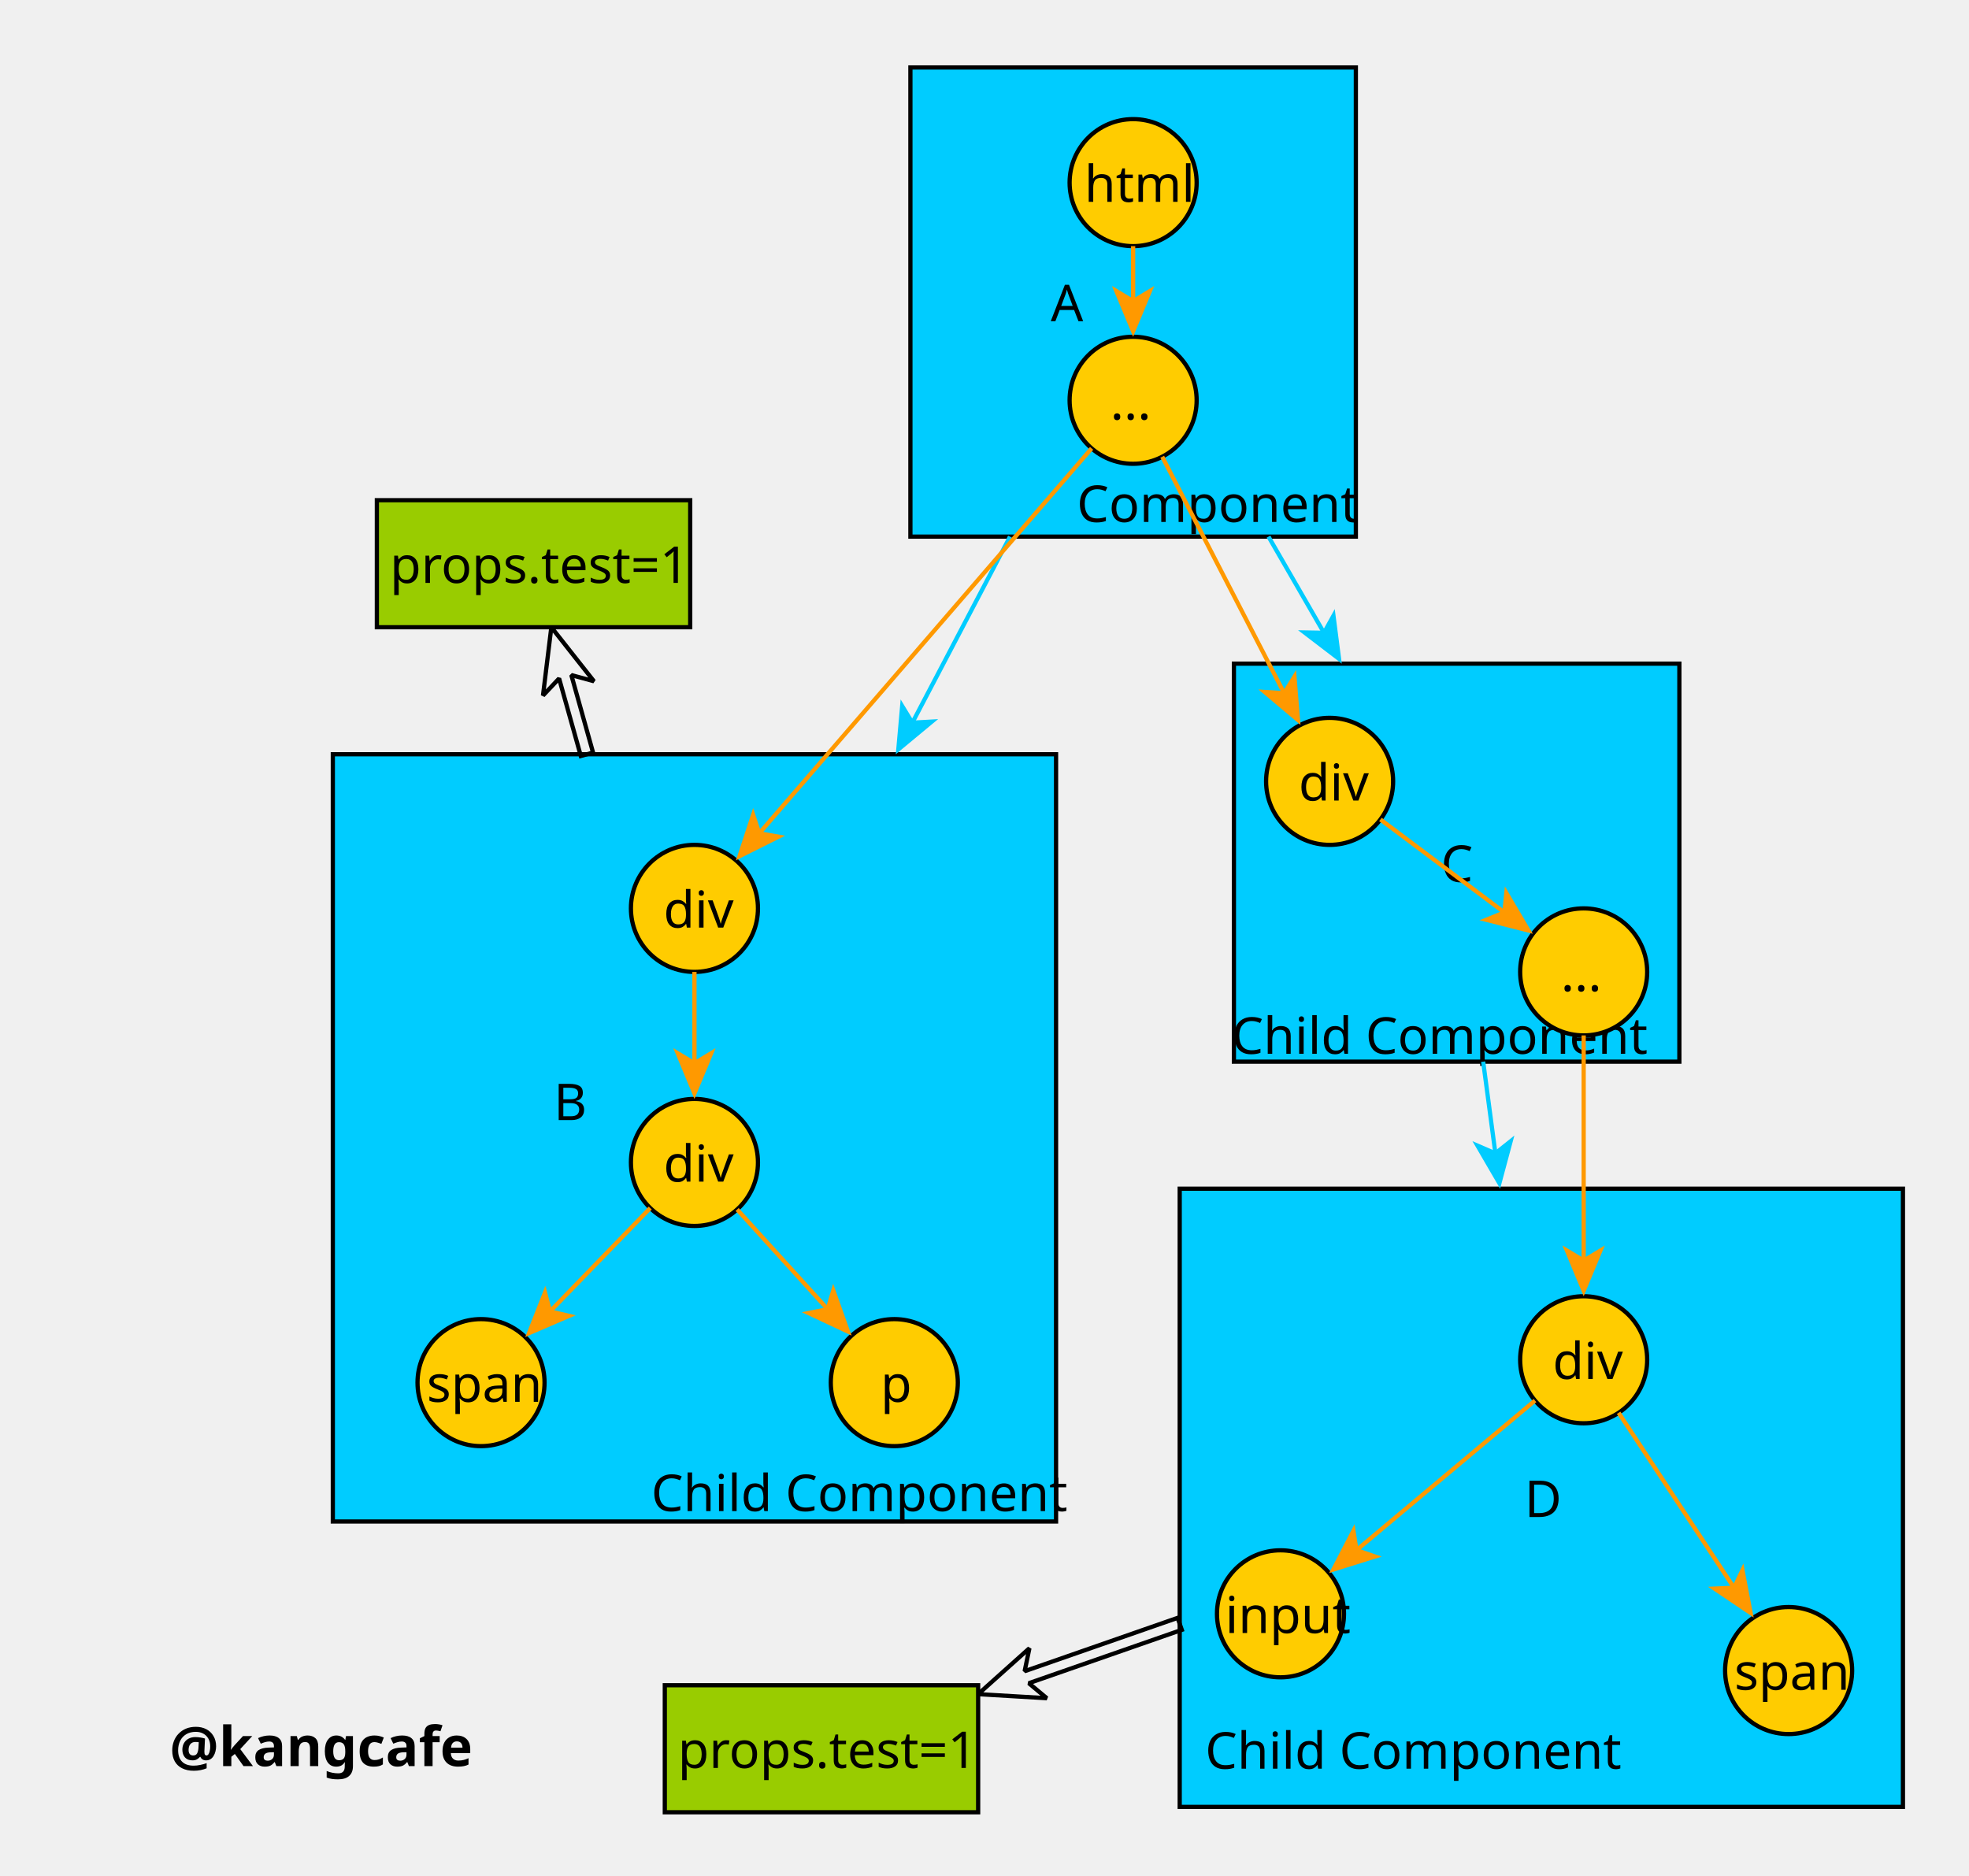
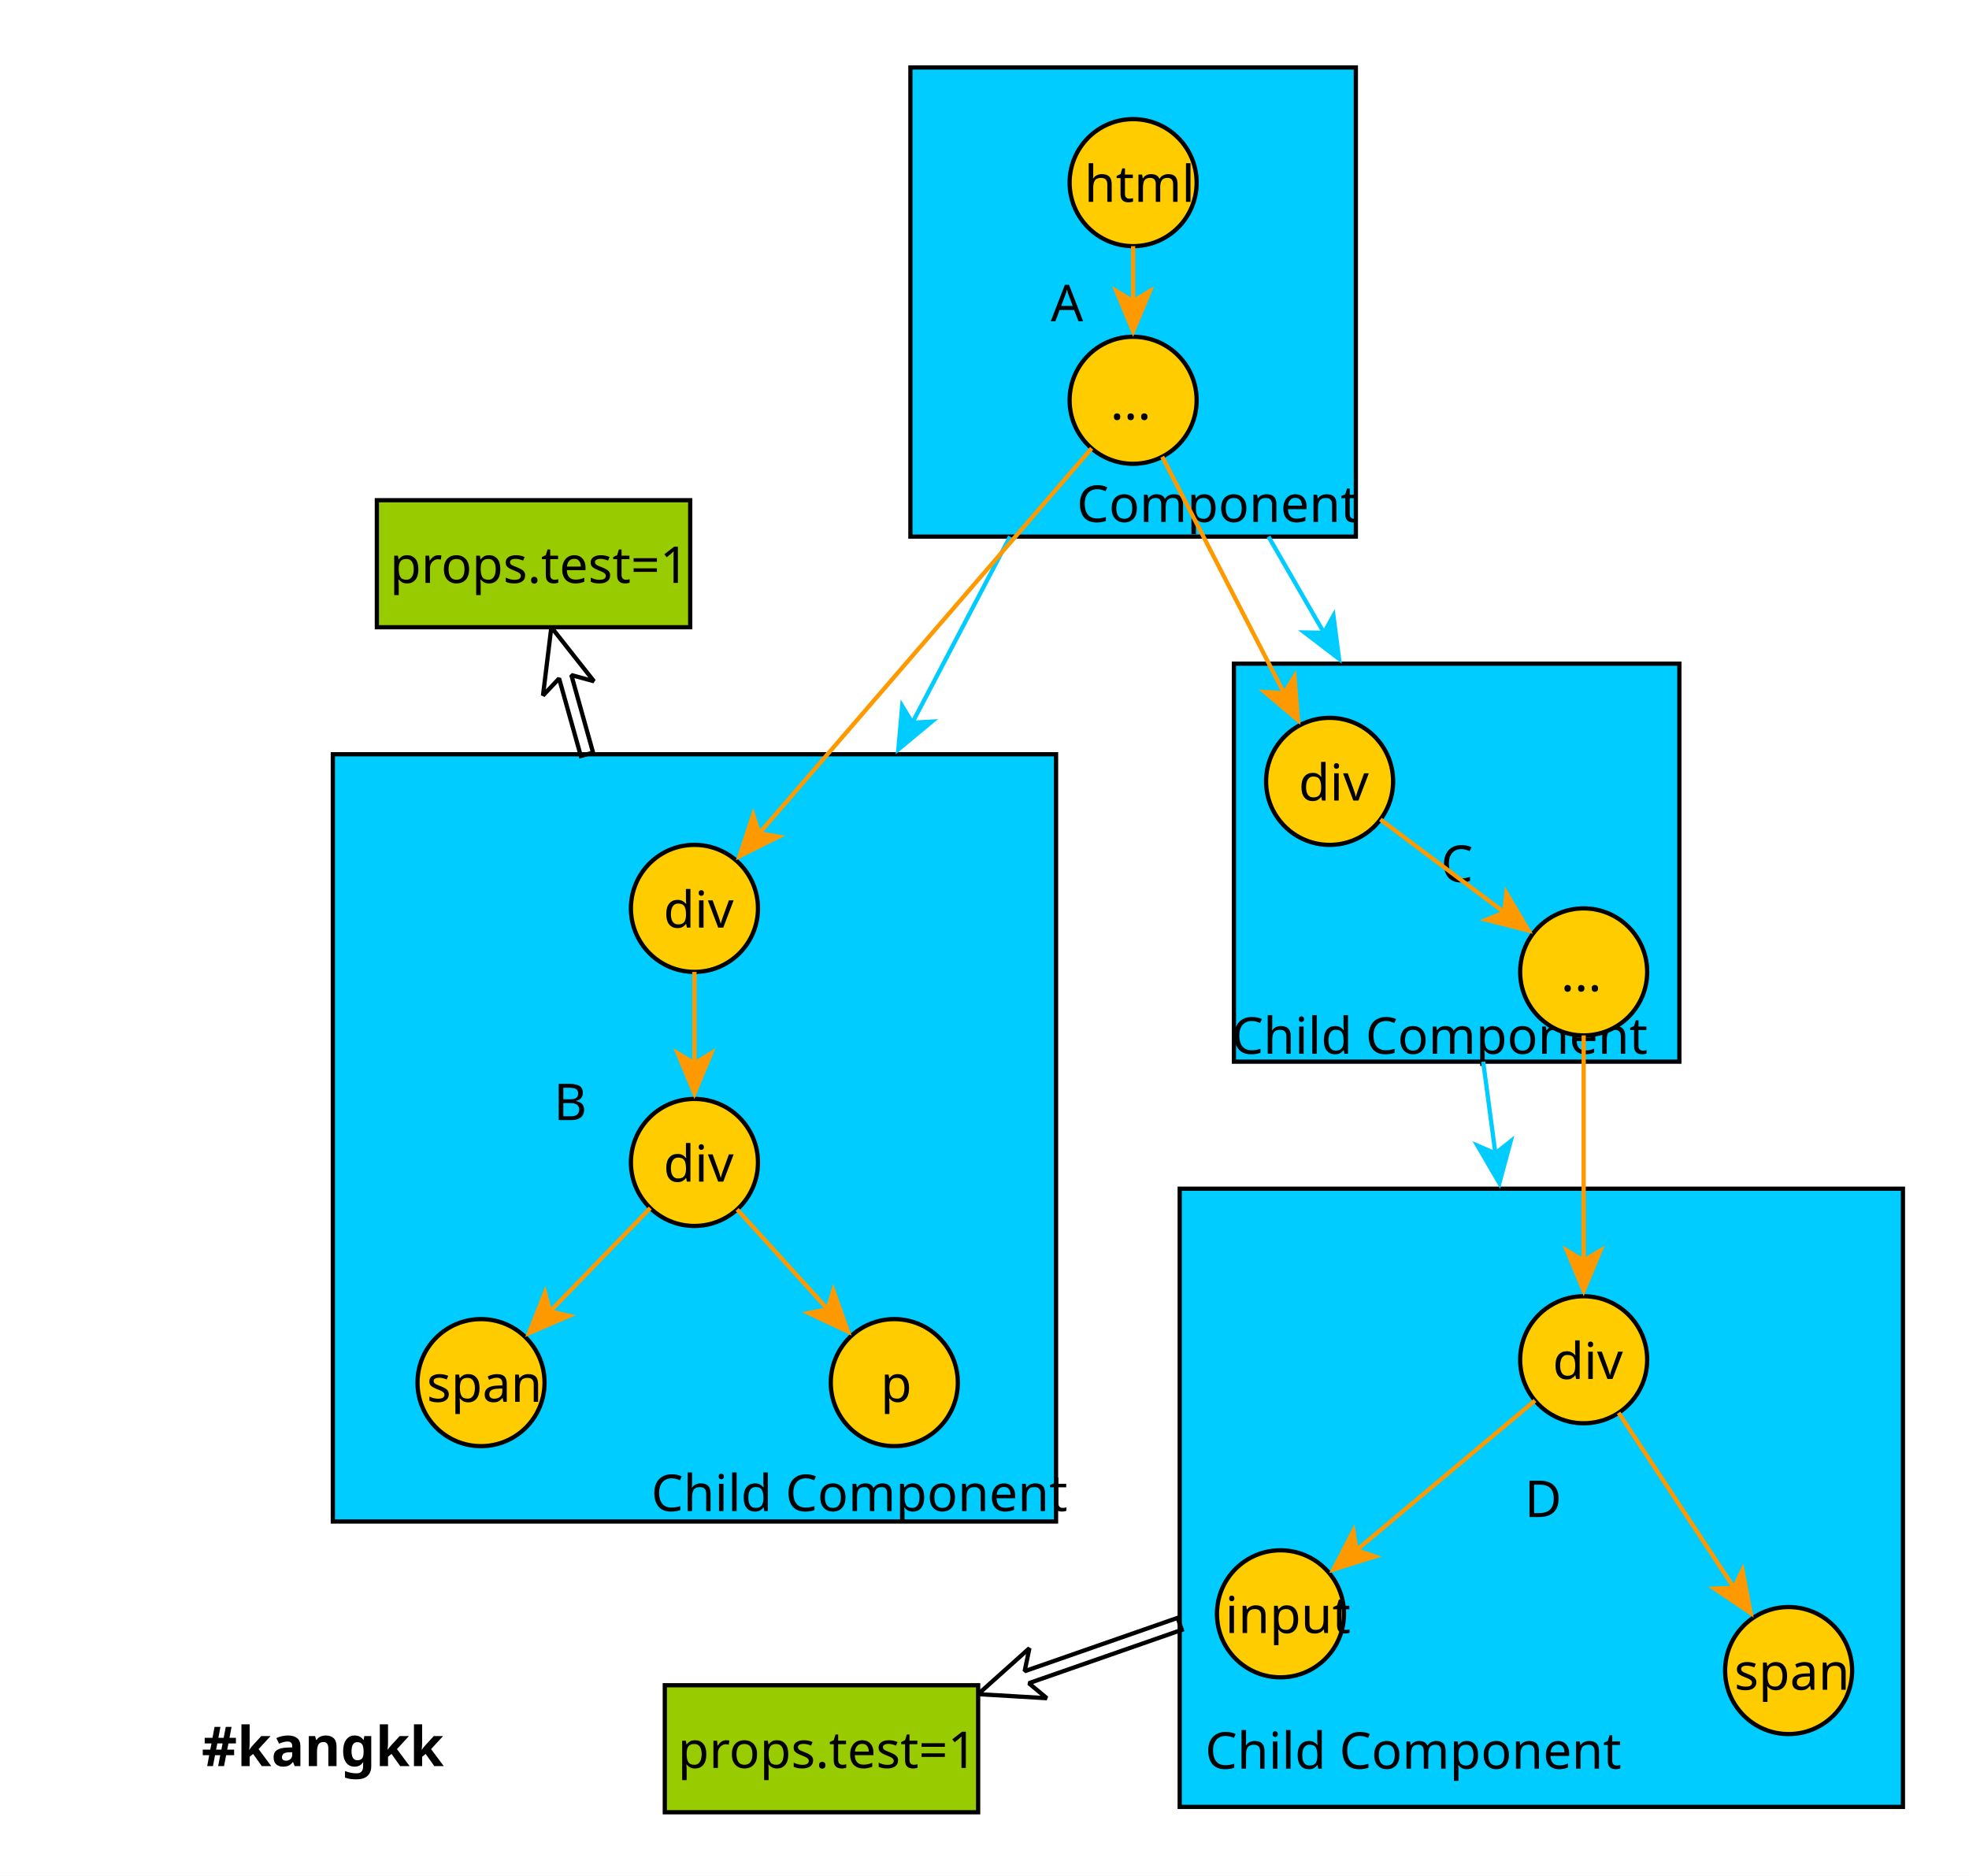
<svg xmlns="http://www.w3.org/2000/svg" fill-opacity="1" color-rendering="auto" color-interpolation="auto" text-rendering="auto" stroke="black" stroke-linecap="square" width="465" stroke-miterlimit="10" shape-rendering="auto" stroke-opacity="1" fill="black" stroke-dasharray="none" font-weight="normal" stroke-width="1" height="443" font-family="'Dialog'" font-style="normal" stroke-linejoin="miter" font-size="12px" stroke-dashoffset="0" image-rendering="auto">
  <defs id="genericDefs" />
  <g>
    <defs id="defs1">
      <clipPath clipPathUnits="userSpaceOnUse" id="clipPath1">
        <path d="M0 0 L465 0 L465 443 L0 443 L0 0 Z" />
      </clipPath>
      <clipPath clipPathUnits="userSpaceOnUse" id="clipPath2">
        <path d="M586 127 L1051 127 L1051 570 L586 570 L586 127 Z" />
      </clipPath>
      <clipPath clipPathUnits="userSpaceOnUse" id="clipPath3">
        <path d="M601 526 L601 554 L717 554 L717 526 Z" />
      </clipPath>
    </defs>
+     <g fill="white" text-rendering="geometricPrecision" shape-rendering="geometricPrecision" transform="translate(-586,-127)" stroke="white">
+       <rect x="586" width="465" height="443" y="127" clip-path="url(#clipPath2)" stroke="none" />
+     </g>
    <g fill="rgb(0,204,255)" text-rendering="geometricPrecision" shape-rendering="geometricPrecision" transform="matrix(1,0,0,1,-586,-127)" stroke="rgb(0,204,255)">
      <rect x="801" width="105.2" height="110.8" y="142.933" clip-path="url(#clipPath2)" stroke="none" />
    </g>
    <g text-rendering="geometricPrecision" stroke-miterlimit="1.45" shape-rendering="geometricPrecision" transform="matrix(1,0,0,1,-586,-127)" stroke-linecap="butt">
      <rect fill="none" x="801" width="105.2" height="110.8" y="142.933" clip-path="url(#clipPath2)" />
      <text x="840.294" xml:space="preserve" y="250.268" clip-path="url(#clipPath2)" font-family="sans-serif" stroke="none">Component</text>
      <text x="834.143" xml:space="preserve" y="202.869" clip-path="url(#clipPath2)" font-family="sans-serif" stroke="none">A</text>
    </g>
    <g fill="rgb(0,204,255)" text-rendering="geometricPrecision" shape-rendering="geometricPrecision" transform="matrix(1,0,0,1,-586,-127)" stroke="rgb(0,204,255)">
      <rect x="664.6" width="170.8" height="181.2" y="305.133" clip-path="url(#clipPath2)" stroke="none" />
    </g>
    <g text-rendering="geometricPrecision" stroke-miterlimit="1.45" shape-rendering="geometricPrecision" transform="matrix(1,0,0,1,-586,-127)" stroke-linecap="butt">
      <rect fill="none" x="664.6" width="170.8" height="181.2" y="305.133" clip-path="url(#clipPath2)" />
      <text x="739.787" xml:space="preserve" y="483.868" clip-path="url(#clipPath2)" font-family="sans-serif" stroke="none">Child Component</text>
      <text x="716.785" xml:space="preserve" y="391.535" clip-path="url(#clipPath2)" font-family="sans-serif" stroke="none">B</text>
    </g>
    <g fill="rgb(0,204,255)" text-rendering="geometricPrecision" shape-rendering="geometricPrecision" transform="matrix(1,0,0,1,-586,-127)" stroke="rgb(0,204,255)">
      <rect x="877.4" width="105.2" height="94" y="283.733" clip-path="url(#clipPath2)" stroke="none" />
    </g>
    <g text-rendering="geometricPrecision" stroke-miterlimit="1.45" shape-rendering="geometricPrecision" transform="matrix(1,0,0,1,-586,-127)" stroke-linecap="butt">
      <rect fill="none" x="877.4" width="105.2" height="94" y="283.733" clip-path="url(#clipPath2)" />
      <text x="876.793" xml:space="preserve" y="375.868" clip-path="url(#clipPath2)" font-family="sans-serif" stroke="none">Child Component</text>
      <text x="926.285" xml:space="preserve" y="335.269" clip-path="url(#clipPath2)" font-family="sans-serif" stroke="none">C</text>
    </g>
    <g fill="rgb(0,204,255)" text-rendering="geometricPrecision" shape-rendering="geometricPrecision" transform="matrix(1,0,0,1,-586,-127)" stroke="rgb(0,204,255)">
      <rect x="864.6" width="170.8" height="146" y="407.733" clip-path="url(#clipPath2)" stroke="none" />
    </g>
    <g text-rendering="geometricPrecision" stroke-miterlimit="1.45" shape-rendering="geometricPrecision" transform="matrix(1,0,0,1,-586,-127)" stroke-linecap="butt">
      <rect fill="none" x="864.6" width="170.8" height="146" y="407.733" clip-path="url(#clipPath2)" />
      <text x="870.6" xml:space="preserve" y="544.71" clip-path="url(#clipPath2)" font-family="sans-serif" stroke="none">Child Component</text>
      <text x="946.045" xml:space="preserve" y="485.269" clip-path="url(#clipPath2)" font-family="sans-serif" stroke="none">D</text>
    </g>
    <g fill="rgb(255,204,0)" text-rendering="geometricPrecision" shape-rendering="geometricPrecision" transform="matrix(1,0,0,1,-586,-127)" stroke="rgb(255,204,0)">
      <circle r="15" clip-path="url(#clipPath2)" cx="853.6" cy="170.133" stroke="none" />
    </g>
    <g text-rendering="geometricPrecision" stroke-miterlimit="1.45" shape-rendering="geometricPrecision" transform="matrix(1,0,0,1,-586,-127)" stroke-linecap="butt">
      <circle fill="none" r="15" clip-path="url(#clipPath2)" cx="853.6" cy="170.133" />
      <text x="842.098" xml:space="preserve" y="174.668" clip-path="url(#clipPath2)" font-family="sans-serif" stroke="none">html</text>
    </g>
    <g fill="rgb(255,204,0)" text-rendering="geometricPrecision" shape-rendering="geometricPrecision" transform="matrix(1,0,0,1,-586,-127)" stroke="rgb(255,204,0)">
      <circle r="15" clip-path="url(#clipPath2)" cx="853.6" cy="221.533" stroke="none" />
    </g>
    <g text-rendering="geometricPrecision" stroke-miterlimit="1.45" shape-rendering="geometricPrecision" transform="matrix(1,0,0,1,-586,-127)" stroke-linecap="butt">
      <circle fill="none" r="15" clip-path="url(#clipPath2)" cx="853.6" cy="221.533" />
      <text x="848.203" xml:space="preserve" y="226.069" clip-path="url(#clipPath2)" font-family="sans-serif" stroke="none">...</text>
    </g>
    <g fill="rgb(255,204,0)" text-rendering="geometricPrecision" shape-rendering="geometricPrecision" transform="matrix(1,0,0,1,-586,-127)" stroke="rgb(255,204,0)">
      <circle r="15" clip-path="url(#clipPath2)" cx="750" cy="341.533" stroke="none" />
    </g>
    <g text-rendering="geometricPrecision" stroke-miterlimit="1.45" shape-rendering="geometricPrecision" transform="matrix(1,0,0,1,-586,-127)" stroke-linecap="butt">
      <circle fill="none" r="15" clip-path="url(#clipPath2)" cx="750" cy="341.533" />
      <text x="742.693" xml:space="preserve" y="346.068" clip-path="url(#clipPath2)" font-family="sans-serif" stroke="none">div</text>
    </g>
    <g fill="rgb(255,204,0)" text-rendering="geometricPrecision" shape-rendering="geometricPrecision" transform="matrix(1,0,0,1,-586,-127)" stroke="rgb(255,204,0)">
      <circle r="15" clip-path="url(#clipPath2)" cx="750" cy="401.533" stroke="none" />
    </g>
    <g text-rendering="geometricPrecision" stroke-miterlimit="1.45" shape-rendering="geometricPrecision" transform="matrix(1,0,0,1,-586,-127)" stroke-linecap="butt">
      <circle fill="none" r="15" clip-path="url(#clipPath2)" cx="750" cy="401.533" />
      <text x="742.693" xml:space="preserve" y="406.068" clip-path="url(#clipPath2)" font-family="sans-serif" stroke="none">div</text>
    </g>
    <g fill="rgb(255,204,0)" text-rendering="geometricPrecision" shape-rendering="geometricPrecision" transform="matrix(1,0,0,1,-586,-127)" stroke="rgb(255,204,0)">
      <circle r="15" clip-path="url(#clipPath2)" cx="797.2" cy="453.533" stroke="none" />
    </g>
    <g text-rendering="geometricPrecision" stroke-miterlimit="1.45" shape-rendering="geometricPrecision" transform="matrix(1,0,0,1,-586,-127)" stroke-linecap="butt">
      <circle fill="none" r="15" clip-path="url(#clipPath2)" cx="797.2" cy="453.533" />
      <text x="793.966" xml:space="preserve" y="458.068" clip-path="url(#clipPath2)" font-family="sans-serif" stroke="none">p</text>
    </g>
    <g fill="rgb(255,204,0)" text-rendering="geometricPrecision" shape-rendering="geometricPrecision" transform="matrix(1,0,0,1,-586,-127)" stroke="rgb(255,204,0)">
      <circle r="15" clip-path="url(#clipPath2)" cx="900" cy="311.533" stroke="none" />
    </g>
    <g text-rendering="geometricPrecision" stroke-miterlimit="1.45" shape-rendering="geometricPrecision" transform="matrix(1,0,0,1,-586,-127)" stroke-linecap="butt">
      <circle fill="none" r="15" clip-path="url(#clipPath2)" cx="900" cy="311.533" />
      <text x="892.693" xml:space="preserve" y="316.068" clip-path="url(#clipPath2)" font-family="sans-serif" stroke="none">div</text>
    </g>
    <g fill="rgb(255,204,0)" text-rendering="geometricPrecision" shape-rendering="geometricPrecision" transform="matrix(1,0,0,1,-586,-127)" stroke="rgb(255,204,0)">
      <circle r="15" clip-path="url(#clipPath2)" cx="960" cy="448.133" stroke="none" />
    </g>
    <g text-rendering="geometricPrecision" stroke-miterlimit="1.45" shape-rendering="geometricPrecision" transform="matrix(1,0,0,1,-586,-127)" stroke-linecap="butt">
      <circle fill="none" r="15" clip-path="url(#clipPath2)" cx="960" cy="448.133" />
      <text x="952.693" xml:space="preserve" y="452.668" clip-path="url(#clipPath2)" font-family="sans-serif" stroke="none">div</text>
    </g>
    <g fill="rgb(255,204,0)" text-rendering="geometricPrecision" shape-rendering="geometricPrecision" transform="matrix(1,0,0,1,-586,-127)" stroke="rgb(255,204,0)">
      <circle r="15" clip-path="url(#clipPath2)" cx="888.4" cy="508.133" stroke="none" />
    </g>
    <g text-rendering="geometricPrecision" stroke-miterlimit="1.45" shape-rendering="geometricPrecision" transform="matrix(1,0,0,1,-586,-127)" stroke-linecap="butt">
      <circle fill="none" r="15" clip-path="url(#clipPath2)" cx="888.4" cy="508.133" />
      <text x="875.345" xml:space="preserve" y="512.668" clip-path="url(#clipPath2)" font-family="sans-serif" stroke="none">input</text>
    </g>
    <g fill="rgb(255,204,0)" text-rendering="geometricPrecision" shape-rendering="geometricPrecision" transform="matrix(1,0,0,1,-586,-127)" stroke="rgb(255,204,0)">
      <circle r="15" clip-path="url(#clipPath2)" cx="1008.4" cy="521.533" stroke="none" />
    </g>
    <g text-rendering="geometricPrecision" stroke-miterlimit="1.45" shape-rendering="geometricPrecision" transform="matrix(1,0,0,1,-586,-127)" stroke-linecap="butt">
      <circle fill="none" r="15" clip-path="url(#clipPath2)" cx="1008.4" cy="521.533" />
      <text x="995.58" xml:space="preserve" y="526.068" clip-path="url(#clipPath2)" font-family="sans-serif" stroke="none">span</text>
    </g>
    <g fill="rgb(255,204,0)" text-rendering="geometricPrecision" shape-rendering="geometricPrecision" transform="matrix(1,0,0,1,-586,-127)" stroke="rgb(255,204,0)">
      <circle r="15" clip-path="url(#clipPath2)" cx="699.6" cy="453.533" stroke="none" />
    </g>
    <g text-rendering="geometricPrecision" stroke-miterlimit="1.45" shape-rendering="geometricPrecision" transform="matrix(1,0,0,1,-586,-127)" stroke-linecap="butt">
      <circle fill="none" r="15" clip-path="url(#clipPath2)" cx="699.6" cy="453.533" />
      <text x="686.78" xml:space="preserve" y="458.068" clip-path="url(#clipPath2)" font-family="sans-serif" stroke="none">span</text>
    </g>
    <g fill="rgb(255,204,0)" text-rendering="geometricPrecision" shape-rendering="geometricPrecision" transform="matrix(1,0,0,1,-586,-127)" stroke="rgb(255,204,0)">
      <circle r="15" clip-path="url(#clipPath2)" cx="960" cy="356.533" stroke="none" />
    </g>
    <g text-rendering="geometricPrecision" stroke-miterlimit="1.45" shape-rendering="geometricPrecision" transform="matrix(1,0,0,1,-586,-127)" stroke-linecap="butt">
      <circle fill="none" r="15" clip-path="url(#clipPath2)" cx="960" cy="356.533" />
      <text x="954.604" xml:space="preserve" y="361.068" clip-path="url(#clipPath2)" font-family="sans-serif" stroke="none">...</text>
    </g>
    <g fill="rgb(153,204,0)" text-rendering="geometricPrecision" shape-rendering="geometricPrecision" transform="matrix(1,0,0,1,-586,-127)" stroke="rgb(153,204,0)">
      <rect x="675" width="74" height="30" y="245.133" clip-path="url(#clipPath2)" stroke="none" />
    </g>
    <g text-rendering="geometricPrecision" stroke-miterlimit="1.45" shape-rendering="geometricPrecision" transform="matrix(1,0,0,1,-586,-127)" stroke-linecap="butt">
      <rect fill="none" x="675" width="74" height="30" y="245.133" clip-path="url(#clipPath2)" />
      <text x="678.086" xml:space="preserve" y="264.668" clip-path="url(#clipPath2)" font-family="sans-serif" stroke="none">props.test=1</text>
    </g>
    <g fill="rgb(153,204,0)" text-rendering="geometricPrecision" shape-rendering="geometricPrecision" transform="matrix(1,0,0,1,-586,-127)" stroke="rgb(153,204,0)">
      <rect x="743" width="74" height="30" y="525" clip-path="url(#clipPath2)" stroke="none" />
    </g>
    <g text-rendering="geometricPrecision" stroke-miterlimit="1.45" shape-rendering="geometricPrecision" transform="matrix(1,0,0,1,-586,-127)" stroke-linecap="butt">
      <rect fill="none" x="743" width="74" height="30" y="525" clip-path="url(#clipPath2)" />
      <text x="746.086" xml:space="preserve" y="544.535" clip-path="url(#clipPath2)" font-family="sans-serif" stroke="none">props.test=1</text>
    </g>
    <g transform="matrix(1,0,0,1,-586,-127)" fill-opacity="0" fill="rgb(255,255,255)" text-rendering="geometricPrecision" shape-rendering="geometricPrecision" stroke="rgb(255,255,255)" stroke-opacity="0">
      <rect x="602" width="114" height="26" y="527" clip-path="url(#clipPath2)" stroke="none" />
      <rect x="601" width="1" height="28" y="526" clip-path="url(#clipPath2)" stroke="none" />
      <rect x="602" width="114" height="1" y="526" clip-path="url(#clipPath2)" stroke="none" />
      <rect x="602" y="553" clip-path="url(#clipPath2)" fill="rgb(178,178,178)" width="115" height="1" stroke="none" />
      <rect x="716" y="526" clip-path="url(#clipPath2)" fill="rgb(178,178,178)" width="1" height="27" stroke="none" />
    </g>
    <g font-size="13px" stroke-linecap="butt" transform="matrix(1,0,0,1,-586,-127)" text-rendering="geometricPrecision" font-family="sans-serif" shape-rendering="geometricPrecision" font-weight="bold" stroke-miterlimit="1.45">
-       <text x="626.021" xml:space="preserve" y="544.102" clip-path="url(#clipPath3)" stroke="none">@kangcafe</text>
+       <text x="633.606" xml:space="preserve" y="544.102" clip-path="url(#clipPath3)" stroke="none">#kangkk</text>
    </g>
    <g stroke-linecap="butt" transform="matrix(1,0,0,1,-586,-127)" fill="rgb(0,204,255)" text-rendering="geometricPrecision" shape-rendering="geometricPrecision" stroke="rgb(0,204,255)" stroke-miterlimit="1.45">
      <path fill="none" d="M824.525 253.733 L801.267 298.05" clip-path="url(#clipPath2)" />
      <path d="M797.549 305.133 L807.553 296.831 L801.731 297.164 L798.698 292.184 Z" clip-path="url(#clipPath2)" stroke="none" />
      <path fill="none" d="M885.568 253.733 L898.881 276.804" clip-path="url(#clipPath2)" />
      <path d="M902.879 283.733 L901.212 270.841 L898.381 275.938 L892.551 275.839 Z" clip-path="url(#clipPath2)" stroke="none" />
      <path fill="none" d="M936.267 377.733 L939.209 399.803" clip-path="url(#clipPath2)" />
      <path d="M940.267 407.733 L943.637 395.178 L939.077 398.812 L933.725 396.499 Z" clip-path="url(#clipPath2)" stroke="none" />
      <path fill="none" d="M853.6 185.133 L853.6 198.533" clip-path="url(#clipPath2)" stroke="rgb(255,153,0)" />
      <path fill="rgb(255,153,0)" d="M853.6 206.533 L858.6 194.533 L853.6 197.533 L848.6 194.533 Z" clip-path="url(#clipPath2)" stroke="none" />
      <path fill="none" d="M843.798 232.887 L765.03 324.124" clip-path="url(#clipPath2)" stroke="rgb(255,153,0)" />
      <path fill="rgb(255,153,0)" d="M759.802 330.179 L771.429 324.363 L765.684 323.367 L763.86 317.829 Z" clip-path="url(#clipPath2)" stroke="none" />
      <path fill="none" d="M750 356.533 L750 378.533" clip-path="url(#clipPath2)" stroke="rgb(255,153,0)" />
      <path fill="rgb(255,153,0)" d="M750 386.533 L755 374.533 L750 377.533 L745 374.533 Z" clip-path="url(#clipPath2)" stroke="none" />
      <path fill="none" d="M760.082 412.64 L781.742 436.503" clip-path="url(#clipPath2)" stroke="rgb(255,153,0)" />
      <path fill="rgb(255,153,0)" d="M787.118 442.426 L782.755 430.18 L781.069 435.762 L775.351 436.902 Z" clip-path="url(#clipPath2)" stroke="none" />
      <path fill="none" d="M860.474 234.866 L889.46 291.09" clip-path="url(#clipPath2)" stroke="rgb(255,153,0)" />
      <path fill="rgb(255,153,0)" d="M893.126 298.201 L892.072 285.244 L889.002 290.201 L883.183 289.826 Z" clip-path="url(#clipPath2)" stroke="none" />
      <path fill="none" d="M948.503 457.768 L906.029 493.361" clip-path="url(#clipPath2)" stroke="rgb(255,153,0)" />
      <path fill="rgb(255,153,0)" d="M899.897 498.499 L912.306 494.624 L906.795 492.718 L905.883 486.959 Z" clip-path="url(#clipPath2)" stroke="none" />
      <path fill="none" d="M968.257 460.656 L995.739 502.332" clip-path="url(#clipPath2)" stroke="rgb(255,153,0)" />
      <path fill="rgb(255,153,0)" d="M1000.143 509.011 L997.711 496.24 L995.188 501.497 L989.362 501.745 Z" clip-path="url(#clipPath2)" stroke="none" />
      <path fill="none" d="M739.56 412.304 L715.607 437.018" clip-path="url(#clipPath2)" stroke="rgb(255,153,0)" />
      <path fill="rgb(255,153,0)" d="M710.04 442.762 L721.982 437.625 L716.303 436.3 L714.801 430.666 Z" clip-path="url(#clipPath2)" stroke="none" />
      <path fill="none" d="M912 320.533 L941.6 342.733" clip-path="url(#clipPath2)" stroke="rgb(255,153,0)" />
      <path fill="rgb(255,153,0)" d="M948 347.533 L941.4 336.333 L940.8 342.133 L935.4 344.333 Z" clip-path="url(#clipPath2)" stroke="none" />
      <path fill="none" d="M960 371.533 L960 425.133" clip-path="url(#clipPath2)" stroke="rgb(255,153,0)" />
      <path fill="rgb(255,153,0)" d="M960 433.133 L965 421.133 L960 424.133 L955 421.133 Z" clip-path="url(#clipPath2)" stroke="none" />
    </g>
    <g text-rendering="geometricPrecision" stroke-miterlimit="1.45" shape-rendering="geometricPrecision" transform="matrix(1,0,0,1,-586,-127)" stroke-linecap="butt">
      <path fill="none" d="M716.204 275.133 L714.233 291.263 L718.038 287.237 L723.166 305.538 L726.055 304.729 L720.927 286.428 L720.927 286.428 L726.269 287.89 L716.204 275.133 Z" clip-path="url(#clipPath2)" />
    </g>
    <g text-rendering="geometricPrecision" stroke-miterlimit="1.45" shape-rendering="geometricPrecision" transform="matrix(1,0,0,1,-586,-127)" stroke-linecap="butt">
      <path fill="none" d="M864.106 509.09 L827.979 521.685 L827.979 521.685 L829.106 516.261 L817 527.101 L833.221 528.064 L828.967 524.518 L828.967 524.518 L865.095 511.922 L864.106 509.09 Z" clip-path="url(#clipPath2)" />
    </g>
  </g>
</svg>
